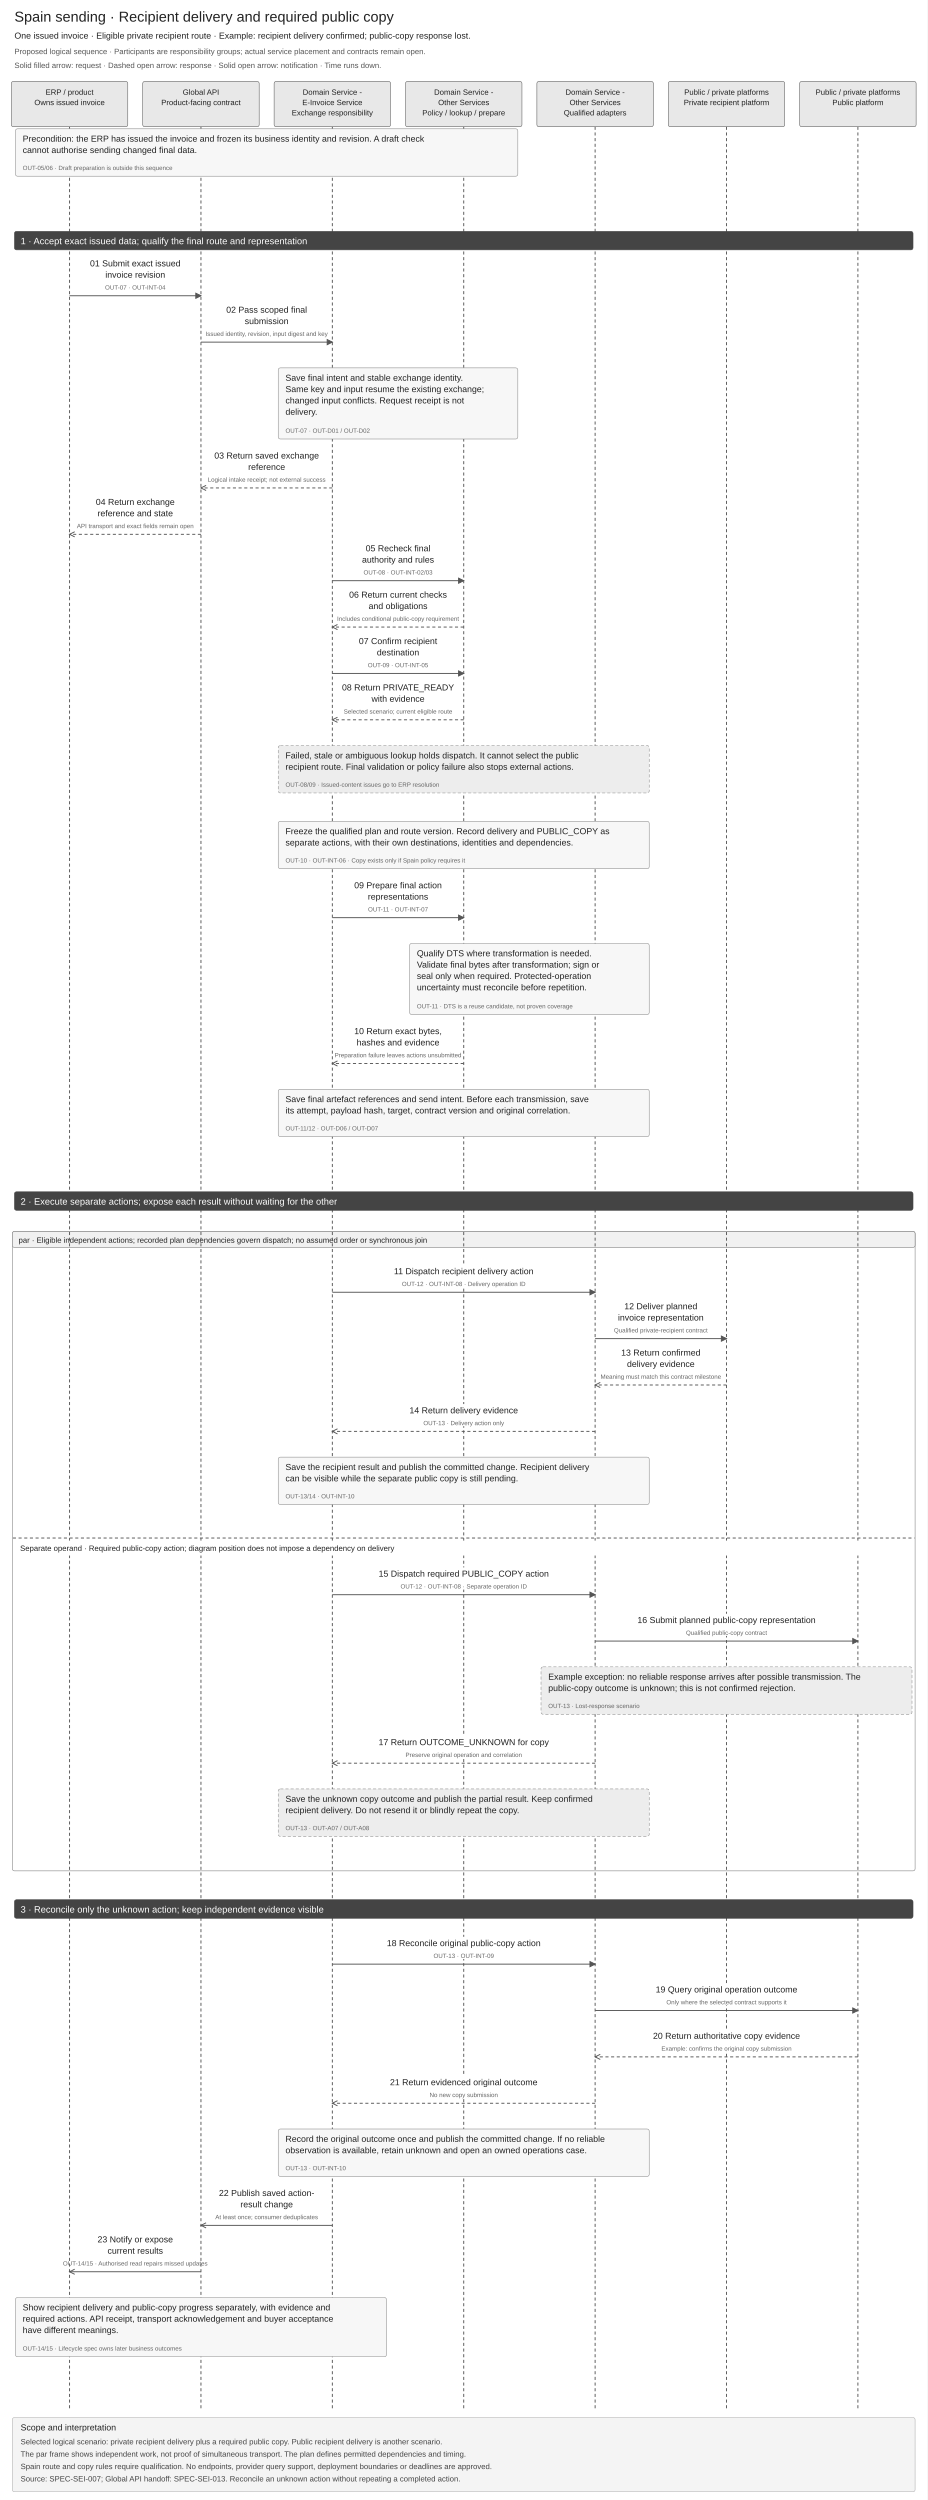
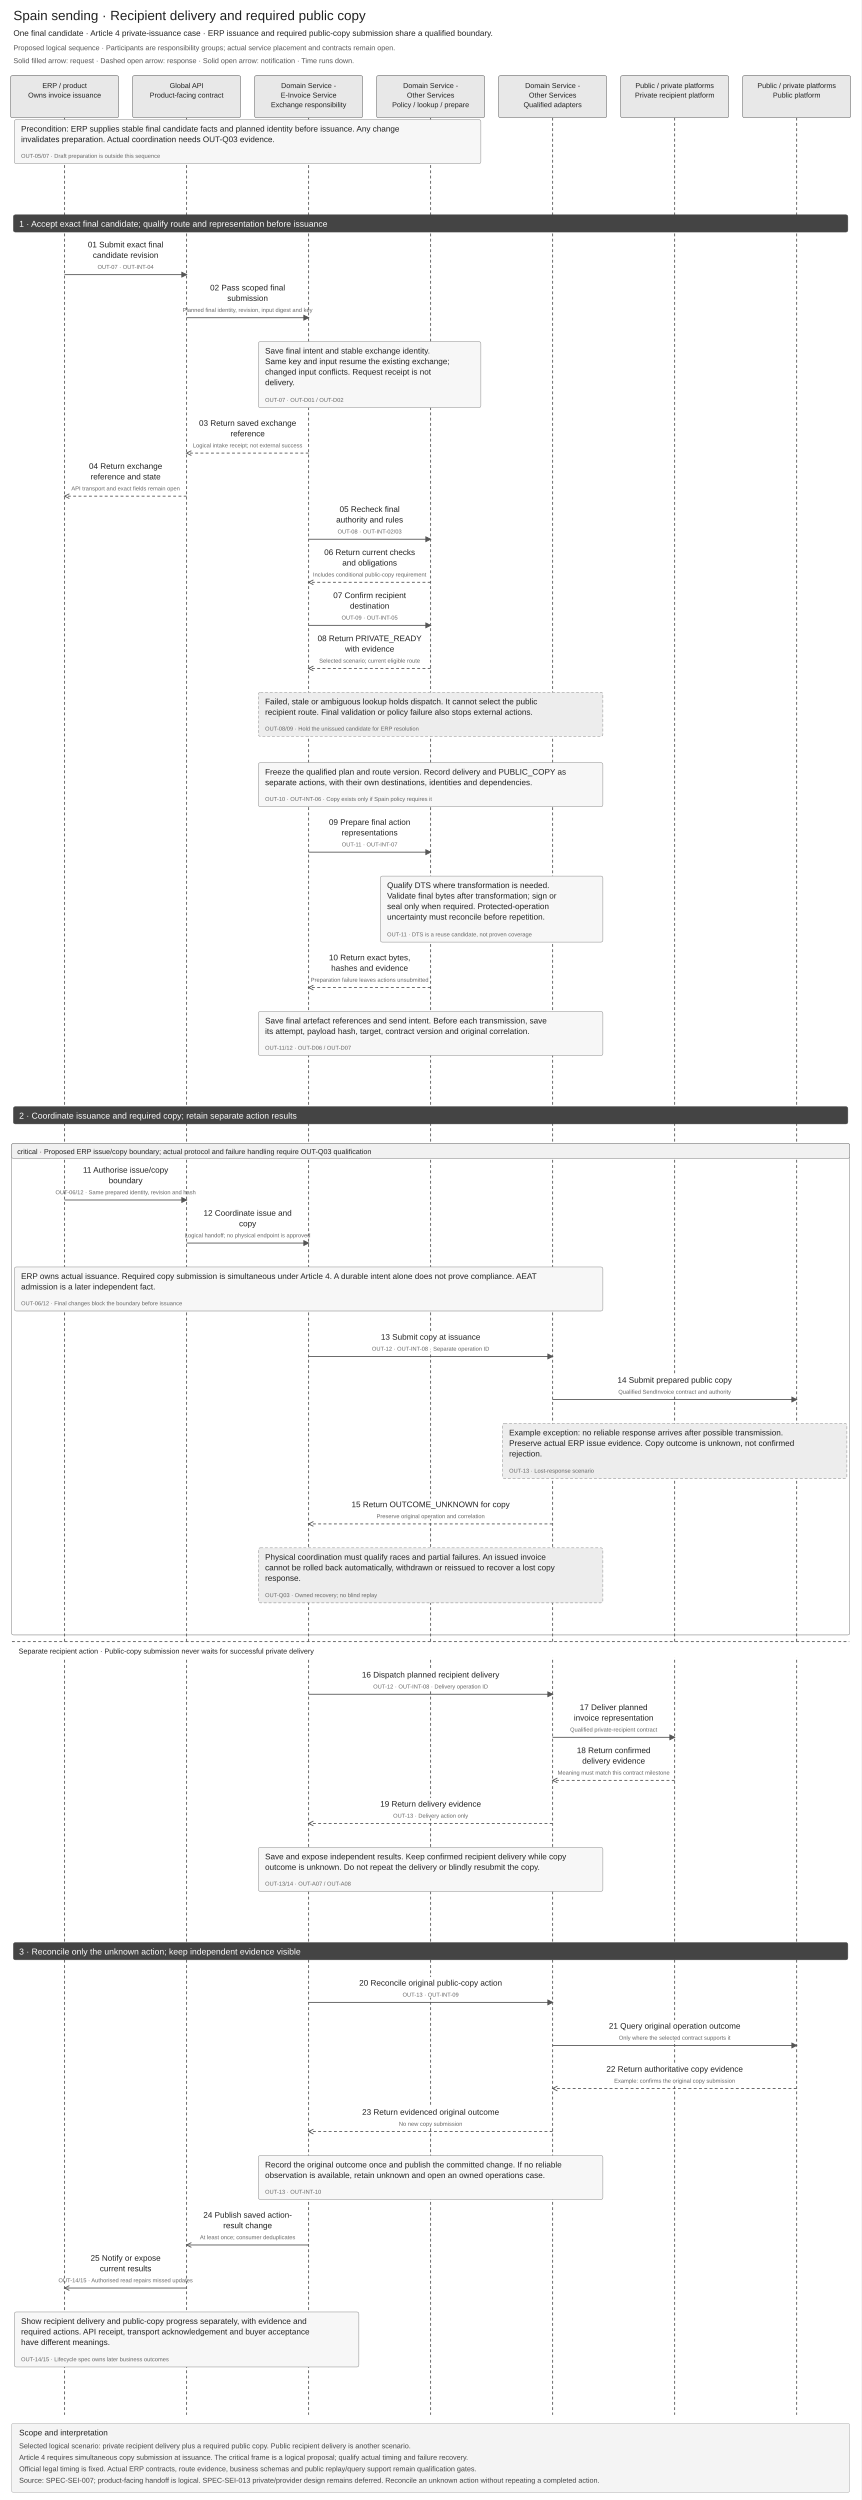
- <svg xmlns="http://www.w3.org/2000/svg" width="1800" height="4852" viewBox="0 0 1800 4852" role="img" aria-label="Spain sending · Recipient delivery and required public copy">
-   <rect width="1800" height="4852" fill="white" />
+ <svg xmlns="http://www.w3.org/2000/svg" width="1800" height="5225" viewBox="0 0 1800 5225" role="img" aria-label="Spain sending · Recipient delivery and required public copy">
+   <rect width="1800" height="5225" fill="white" />
  <text x="28" y="42" font-family="Arial, sans-serif" font-size="28" fill="#222222" text-anchor="start">Spain sending · Recipient delivery and required public copy</text>
-   <text x="28" y="75" font-family="Arial, sans-serif" font-size="17" fill="#222222" text-anchor="start">One issued invoice · Eligible private recipient route · Example: recipient delivery confirmed; public-copy response lost.</text>
+   <text x="28" y="75" font-family="Arial, sans-serif" font-size="17" fill="#222222" text-anchor="start">One final candidate · Article 4 private-issuance case · ERP issuance and required public-copy submission share a qualified boundary.</text>
  <text x="28" y="105" font-family="Arial, sans-serif" font-size="15" fill="#555555" text-anchor="start">Proposed logical sequence · Participants are responsibility groups; actual service placement and contracts remain open.</text>
  <text x="28" y="132" font-family="Arial, sans-serif" font-size="15" fill="#555555" text-anchor="start">Solid filled arrow: request · Dashed open arrow: response · Solid open arrow: notification · Time runs down.</text>
-   <rect x="24" y="2390" width="1752" height="1241" fill="none" stroke="#777777" rx="4" />
-   <rect x="24" y="2390" width="1752" height="31" fill="#f1f1f1" stroke="#777777" rx="4" />
-   <text x="36" y="2412" font-family="Arial, sans-serif" font-size="15" fill="#222222" text-anchor="start">par · Eligible independent actions; recorded plan dependencies govern dispatch; no assumed order or synchronous join</text>
-   <path d="M 135,246 L 135,4674" fill="none" stroke="#555555" stroke-width="1.8" stroke-dasharray="6 5" />
+   <rect x="24" y="2390" width="1752" height="1027" fill="none" stroke="#777777" rx="4" />
+   <path d="M 135,246 L 135,5047" fill="none" stroke="#555555" stroke-width="1.8" stroke-dasharray="6 5" />
  <rect x="22" y="158" width="226" height="88" fill="#e8e8e8" stroke="#555555" rx="4" />
  <text x="135" y="184" font-family="Arial, sans-serif" font-size="15" fill="#222222" text-anchor="middle">ERP / product</text>
-   <text x="135" y="204" font-family="Arial, sans-serif" font-size="15" fill="#222222" text-anchor="middle">Owns issued invoice</text>
-   <path d="M 390,246 L 390,4674" fill="none" stroke="#555555" stroke-width="1.8" stroke-dasharray="6 5" />
+   <text x="135" y="204" font-family="Arial, sans-serif" font-size="15" fill="#222222" text-anchor="middle">Owns invoice issuance</text>
+   <path d="M 390,246 L 390,5047" fill="none" stroke="#555555" stroke-width="1.8" stroke-dasharray="6 5" />
  <rect x="277" y="158" width="226" height="88" fill="#e8e8e8" stroke="#555555" rx="4" />
  <text x="390" y="184" font-family="Arial, sans-serif" font-size="15" fill="#222222" text-anchor="middle">Global API</text>
  <text x="390" y="204" font-family="Arial, sans-serif" font-size="15" fill="#222222" text-anchor="middle">Product-facing contract</text>
-   <path d="M 645,246 L 645,4674" fill="none" stroke="#555555" stroke-width="1.8" stroke-dasharray="6 5" />
+   <path d="M 645,246 L 645,5047" fill="none" stroke="#555555" stroke-width="1.8" stroke-dasharray="6 5" />
  <rect x="532" y="158" width="226" height="88" fill="#e8e8e8" stroke="#555555" rx="4" />
  <text x="645" y="184" font-family="Arial, sans-serif" font-size="15" fill="#222222" text-anchor="middle">Domain Service -</text>
  <text x="645" y="204" font-family="Arial, sans-serif" font-size="15" fill="#222222" text-anchor="middle">E-Invoice Service</text>
  <text x="645" y="224" font-family="Arial, sans-serif" font-size="15" fill="#222222" text-anchor="middle">Exchange responsibility</text>
-   <path d="M 900,246 L 900,4674" fill="none" stroke="#555555" stroke-width="1.8" stroke-dasharray="6 5" />
+   <path d="M 900,246 L 900,5047" fill="none" stroke="#555555" stroke-width="1.8" stroke-dasharray="6 5" />
  <rect x="787" y="158" width="226" height="88" fill="#e8e8e8" stroke="#555555" rx="4" />
  <text x="900" y="184" font-family="Arial, sans-serif" font-size="15" fill="#222222" text-anchor="middle">Domain Service -</text>
  <text x="900" y="204" font-family="Arial, sans-serif" font-size="15" fill="#222222" text-anchor="middle">Other Services</text>
  <text x="900" y="224" font-family="Arial, sans-serif" font-size="15" fill="#222222" text-anchor="middle">Policy / lookup / prepare</text>
-   <path d="M 1155,246 L 1155,4674" fill="none" stroke="#555555" stroke-width="1.8" stroke-dasharray="6 5" />
+   <path d="M 1155,246 L 1155,5047" fill="none" stroke="#555555" stroke-width="1.8" stroke-dasharray="6 5" />
  <rect x="1042" y="158" width="226" height="88" fill="#e8e8e8" stroke="#555555" rx="4" />
  <text x="1155" y="184" font-family="Arial, sans-serif" font-size="15" fill="#222222" text-anchor="middle">Domain Service -</text>
  <text x="1155" y="204" font-family="Arial, sans-serif" font-size="15" fill="#222222" text-anchor="middle">Other Services</text>
  <text x="1155" y="224" font-family="Arial, sans-serif" font-size="15" fill="#222222" text-anchor="middle">Qualified adapters</text>
-   <path d="M 1410,246 L 1410,4674" fill="none" stroke="#555555" stroke-width="1.8" stroke-dasharray="6 5" />
+   <path d="M 1410,246 L 1410,5047" fill="none" stroke="#555555" stroke-width="1.8" stroke-dasharray="6 5" />
  <rect x="1297" y="158" width="226" height="88" fill="#e8e8e8" stroke="#555555" rx="4" />
  <text x="1410" y="184" font-family="Arial, sans-serif" font-size="15" fill="#222222" text-anchor="middle">Public / private platforms</text>
  <text x="1410" y="204" font-family="Arial, sans-serif" font-size="15" fill="#222222" text-anchor="middle">Private recipient platform</text>
-   <path d="M 1665,246 L 1665,4674" fill="none" stroke="#555555" stroke-width="1.8" stroke-dasharray="6 5" />
+   <path d="M 1665,246 L 1665,5047" fill="none" stroke="#555555" stroke-width="1.8" stroke-dasharray="6 5" />
  <rect x="1552" y="158" width="226" height="88" fill="#e8e8e8" stroke="#555555" rx="4" />
  <text x="1665" y="184" font-family="Arial, sans-serif" font-size="15" fill="#222222" text-anchor="middle">Public / private platforms</text>
  <text x="1665" y="204" font-family="Arial, sans-serif" font-size="15" fill="#222222" text-anchor="middle">Public platform</text>
+   <rect x="24" y="2390" width="1752" height="31" fill="#f1f1f1" stroke="#777777" rx="4" />
+   <text x="36" y="2412" font-family="Arial, sans-serif" font-size="15" fill="#222222" text-anchor="start">critical · Proposed ERP issue/copy boundary; actual protocol and failure handling require OUT-Q03 qualification</text>
  <rect x="30" y="250" width="975" height="92" fill="#f7f7f7" stroke="#888888" rx="4" />
-   <text x="44" y="275" font-family="Arial, sans-serif" font-size="17" fill="#222222" text-anchor="start">Precondition: the ERP has issued the invoice and frozen its business identity and revision. A draft check</text>
-   <text x="44" y="297" font-family="Arial, sans-serif" font-size="17" fill="#222222" text-anchor="start">cannot authorise sending changed final data.</text>
-   <text x="44" y="330" font-family="Arial, sans-serif" font-size="12" fill="#666666" text-anchor="start">OUT-05/06 · Draft preparation is outside this sequence</text>
+   <text x="44" y="275" font-family="Arial, sans-serif" font-size="17" fill="#222222" text-anchor="start">Precondition: ERP supplies stable final candidate facts and planned identity before issuance. Any change</text>
+   <text x="44" y="297" font-family="Arial, sans-serif" font-size="17" fill="#222222" text-anchor="start">invalidates preparation. Actual coordination needs OUT-Q03 evidence.</text>
+   <text x="44" y="330" font-family="Arial, sans-serif" font-size="12" fill="#666666" text-anchor="start">OUT-05/07 · Draft preparation is outside this sequence</text>
  <rect x="28" y="449" width="1744" height="36" fill="#444444" stroke="#444444" rx="4" />
-   <text x="40" y="474" font-family="Arial, sans-serif" font-size="18" fill="#ffffff" text-anchor="start">1 · Accept exact issued data; qualify the final route and representation</text>
+   <text x="40" y="474" font-family="Arial, sans-serif" font-size="18" fill="#ffffff" text-anchor="start">1 · Accept exact final candidate; qualify route and representation before issuance</text>
  <rect x="540" y="714" width="465" height="138" fill="#f7f7f7" stroke="#888888" rx="4" />
  <text x="554" y="739" font-family="Arial, sans-serif" font-size="17" fill="#222222" text-anchor="start">Save final intent and stable exchange identity.</text>
  <text x="554" y="761" font-family="Arial, sans-serif" font-size="17" fill="#222222" text-anchor="start">Same key and input resume the existing exchange;</text>
  <text x="554" y="783" font-family="Arial, sans-serif" font-size="17" fill="#222222" text-anchor="start">changed input conflicts. Request receipt is not</text>
  <text x="554" y="805" font-family="Arial, sans-serif" font-size="17" fill="#222222" text-anchor="start">delivery.</text>
  <text x="554" y="840" font-family="Arial, sans-serif" font-size="12" fill="#666666" text-anchor="start">OUT-07 · OUT-D01 / OUT-D02</text>
  <rect x="540" y="1447" width="720" height="92" fill="#ededed" stroke="#888888" rx="4" stroke-dasharray="6 4" />
  <text x="554" y="1472" font-family="Arial, sans-serif" font-size="17" fill="#222222" text-anchor="start">Failed, stale or ambiguous lookup holds dispatch. It cannot select the public</text>
  <text x="554" y="1494" font-family="Arial, sans-serif" font-size="17" fill="#222222" text-anchor="start">recipient route. Final validation or policy failure also stops external actions.</text>
-   <text x="554" y="1527" font-family="Arial, sans-serif" font-size="12" fill="#666666" text-anchor="start">OUT-08/09 · Issued-content issues go to ERP resolution</text>
+   <text x="554" y="1527" font-family="Arial, sans-serif" font-size="12" fill="#666666" text-anchor="start">OUT-08/09 · Hold the unissued candidate for ERP resolution</text>
  <rect x="540" y="1594" width="720" height="92" fill="#f7f7f7" stroke="#888888" rx="4" />
  <text x="554" y="1619" font-family="Arial, sans-serif" font-size="17" fill="#222222" text-anchor="start">Freeze the qualified plan and route version. Record delivery and PUBLIC_COPY as</text>
  <text x="554" y="1641" font-family="Arial, sans-serif" font-size="17" fill="#222222" text-anchor="start">separate actions, with their own destinations, identities and dependencies.</text>
  <text x="554" y="1674" font-family="Arial, sans-serif" font-size="12" fill="#666666" text-anchor="start">OUT-10 · OUT-INT-06 · Copy exists only if Spain policy requires it</text>
  <rect x="795" y="1831" width="465" height="138" fill="#f7f7f7" stroke="#888888" rx="4" />
  <text x="809" y="1856" font-family="Arial, sans-serif" font-size="17" fill="#222222" text-anchor="start">Qualify DTS where transformation is needed.</text>
  <text x="809" y="1878" font-family="Arial, sans-serif" font-size="17" fill="#222222" text-anchor="start">Validate final bytes after transformation; sign or</text>
  <text x="809" y="1900" font-family="Arial, sans-serif" font-size="17" fill="#222222" text-anchor="start">seal only when required. Protected-operation</text>
  <text x="809" y="1922" font-family="Arial, sans-serif" font-size="17" fill="#222222" text-anchor="start">uncertainty must reconcile before repetition.</text>
  <text x="809" y="1957" font-family="Arial, sans-serif" font-size="12" fill="#666666" text-anchor="start">OUT-11 · DTS is a reuse candidate, not proven coverage</text>
  <rect x="540" y="2114" width="720" height="92" fill="#f7f7f7" stroke="#888888" rx="4" />
  <text x="554" y="2139" font-family="Arial, sans-serif" font-size="17" fill="#222222" text-anchor="start">Save final artefact references and send intent. Before each transmission, save</text>
  <text x="554" y="2161" font-family="Arial, sans-serif" font-size="17" fill="#222222" text-anchor="start">its attempt, payload hash, target, contract version and original correlation.</text>
  <text x="554" y="2194" font-family="Arial, sans-serif" font-size="12" fill="#666666" text-anchor="start">OUT-11/12 · OUT-D06 / OUT-D07</text>
  <rect x="28" y="2313" width="1744" height="36" fill="#444444" stroke="#444444" rx="4" />
-   <text x="40" y="2338" font-family="Arial, sans-serif" font-size="18" fill="#ffffff" text-anchor="start">2 · Execute separate actions; expose each result without waiting for the other</text>
-   <rect x="540" y="2828" width="720" height="92" fill="#f7f7f7" stroke="#888888" rx="4" />
-   <text x="554" y="2853" font-family="Arial, sans-serif" font-size="17" fill="#222222" text-anchor="start">Save the recipient result and publish the committed change. Recipient delivery</text>
-   <text x="554" y="2875" font-family="Arial, sans-serif" font-size="17" fill="#222222" text-anchor="start">can be visible while the separate public copy is still pending.</text>
-   <text x="554" y="2908" font-family="Arial, sans-serif" font-size="12" fill="#666666" text-anchor="start">OUT-13/14 · OUT-INT-10</text>
-   <path d="M 25,2985 L 1775,2985" fill="none" stroke="#555555" stroke-width="1.8" stroke-dasharray="6 5" />
-   <rect x="31" y="2990" width="1738" height="29" fill="white" stroke="none" rx="4" />
-   <text x="39" y="3010" font-family="Arial, sans-serif" font-size="15" fill="#222222" text-anchor="start">Separate operand · Required public-copy action; diagram position does not impose a dependency on delivery</text>
-   <rect x="1050" y="3235" width="720" height="92" fill="#ededed" stroke="#888888" rx="4" stroke-dasharray="6 4" />
-   <text x="1064" y="3260" font-family="Arial, sans-serif" font-size="17" fill="#222222" text-anchor="start">Example exception: no reliable response arrives after possible transmission. The</text>
-   <text x="1064" y="3282" font-family="Arial, sans-serif" font-size="17" fill="#222222" text-anchor="start">public-copy outcome is unknown; this is not confirmed rejection.</text>
-   <text x="1064" y="3315" font-family="Arial, sans-serif" font-size="12" fill="#666666" text-anchor="start">OUT-13 · Lost-response scenario</text>
-   <rect x="540" y="3472" width="720" height="92" fill="#ededed" stroke="#888888" rx="4" stroke-dasharray="6 4" />
-   <text x="554" y="3497" font-family="Arial, sans-serif" font-size="17" fill="#222222" text-anchor="start">Save the unknown copy outcome and publish the partial result. Keep confirmed</text>
-   <text x="554" y="3519" font-family="Arial, sans-serif" font-size="17" fill="#222222" text-anchor="start">recipient delivery. Do not resend it or blindly repeat the copy.</text>
-   <text x="554" y="3552" font-family="Arial, sans-serif" font-size="12" fill="#666666" text-anchor="start">OUT-13 · OUT-A07 / OUT-A08</text>
-   <rect x="28" y="3687" width="1744" height="36" fill="#444444" stroke="#444444" rx="4" />
-   <text x="40" y="3712" font-family="Arial, sans-serif" font-size="18" fill="#ffffff" text-anchor="start">3 · Reconcile only the unknown action; keep independent evidence visible</text>
-   <rect x="540" y="4132" width="720" height="92" fill="#f7f7f7" stroke="#888888" rx="4" />
-   <text x="554" y="4157" font-family="Arial, sans-serif" font-size="17" fill="#222222" text-anchor="start">Record the original outcome once and publish the committed change. If no reliable</text>
-   <text x="554" y="4179" font-family="Arial, sans-serif" font-size="17" fill="#222222" text-anchor="start">observation is available, retain unknown and open an owned operations case.</text>
-   <text x="554" y="4212" font-family="Arial, sans-serif" font-size="12" fill="#666666" text-anchor="start">OUT-13 · OUT-INT-10</text>
-   <rect x="30" y="4459" width="720" height="115" fill="#f7f7f7" stroke="#888888" rx="4" />
-   <text x="44" y="4484" font-family="Arial, sans-serif" font-size="17" fill="#222222" text-anchor="start">Show recipient delivery and public-copy progress separately, with evidence and</text>
-   <text x="44" y="4506" font-family="Arial, sans-serif" font-size="17" fill="#222222" text-anchor="start">required actions. API receipt, transport acknowledgement and buyer acceptance</text>
-   <text x="44" y="4528" font-family="Arial, sans-serif" font-size="17" fill="#222222" text-anchor="start">have different meanings.</text>
-   <text x="44" y="4562" font-family="Arial, sans-serif" font-size="12" fill="#666666" text-anchor="start">OUT-14/15 · Lifecycle spec owns later business outcomes</text>
+   <text x="40" y="2338" font-family="Arial, sans-serif" font-size="18" fill="#ffffff" text-anchor="start">2 · Coordinate issuance and required copy; retain separate action results</text>
+   <rect x="30" y="2648" width="1230" height="92" fill="#f7f7f7" stroke="#888888" rx="4" />
+   <text x="44" y="2673" font-family="Arial, sans-serif" font-size="17" fill="#222222" text-anchor="start">ERP owns actual issuance. Required copy submission is simultaneous under Article 4. A durable intent alone does not prove compliance. AEAT</text>
+   <text x="44" y="2695" font-family="Arial, sans-serif" font-size="17" fill="#222222" text-anchor="start">admission is a later independent fact.</text>
+   <text x="44" y="2728" font-family="Arial, sans-serif" font-size="12" fill="#666666" text-anchor="start">OUT-06/12 · Final changes block the boundary before issuance</text>
+   <rect x="1050" y="2975" width="720" height="115" fill="#ededed" stroke="#888888" rx="4" stroke-dasharray="6 4" />
+   <text x="1064" y="3000" font-family="Arial, sans-serif" font-size="17" fill="#222222" text-anchor="start">Example exception: no reliable response arrives after possible transmission.</text>
+   <text x="1064" y="3022" font-family="Arial, sans-serif" font-size="17" fill="#222222" text-anchor="start">Preserve actual ERP issue evidence. Copy outcome is unknown, not confirmed</text>
+   <text x="1064" y="3044" font-family="Arial, sans-serif" font-size="17" fill="#222222" text-anchor="start">rejection.</text>
+   <text x="1064" y="3078" font-family="Arial, sans-serif" font-size="12" fill="#666666" text-anchor="start">OUT-13 · Lost-response scenario</text>
+   <rect x="540" y="3235" width="720" height="115" fill="#ededed" stroke="#888888" rx="4" stroke-dasharray="6 4" />
+   <text x="554" y="3260" font-family="Arial, sans-serif" font-size="17" fill="#222222" text-anchor="start">Physical coordination must qualify races and partial failures. An issued invoice</text>
+   <text x="554" y="3282" font-family="Arial, sans-serif" font-size="17" fill="#222222" text-anchor="start">cannot be rolled back automatically, withdrawn or reissued to recover a lost copy</text>
+   <text x="554" y="3304" font-family="Arial, sans-serif" font-size="17" fill="#222222" text-anchor="start">response.</text>
+   <text x="554" y="3338" font-family="Arial, sans-serif" font-size="12" fill="#666666" text-anchor="start">OUT-Q03 · Owned recovery; no blind replay</text>
+   <path d="M 25,3431 L 1775,3431" fill="none" stroke="#555555" stroke-width="1.8" stroke-dasharray="6 5" />
+   <rect x="31" y="3436" width="1738" height="29" fill="white" stroke="none" rx="4" />
+   <text x="39" y="3456" font-family="Arial, sans-serif" font-size="15" fill="#222222" text-anchor="start">Separate recipient action · Public-copy submission never waits for successful private delivery</text>
+   <rect x="540" y="3861" width="720" height="92" fill="#f7f7f7" stroke="#888888" rx="4" />
+   <text x="554" y="3886" font-family="Arial, sans-serif" font-size="17" fill="#222222" text-anchor="start">Save and expose independent results. Keep confirmed recipient delivery while copy</text>
+   <text x="554" y="3908" font-family="Arial, sans-serif" font-size="17" fill="#222222" text-anchor="start">outcome is unknown. Do not repeat the delivery or blindly resubmit the copy.</text>
+   <text x="554" y="3941" font-family="Arial, sans-serif" font-size="12" fill="#666666" text-anchor="start">OUT-13/14 · OUT-A07 / OUT-A08</text>
+   <rect x="28" y="4060" width="1744" height="36" fill="#444444" stroke="#444444" rx="4" />
+   <text x="40" y="4085" font-family="Arial, sans-serif" font-size="18" fill="#ffffff" text-anchor="start">3 · Reconcile only the unknown action; keep independent evidence visible</text>
+   <rect x="540" y="4505" width="720" height="92" fill="#f7f7f7" stroke="#888888" rx="4" />
+   <text x="554" y="4530" font-family="Arial, sans-serif" font-size="17" fill="#222222" text-anchor="start">Record the original outcome once and publish the committed change. If no reliable</text>
+   <text x="554" y="4552" font-family="Arial, sans-serif" font-size="17" fill="#222222" text-anchor="start">observation is available, retain unknown and open an owned operations case.</text>
+   <text x="554" y="4585" font-family="Arial, sans-serif" font-size="12" fill="#666666" text-anchor="start">OUT-13 · OUT-INT-10</text>
+   <rect x="30" y="4832" width="720" height="115" fill="#f7f7f7" stroke="#888888" rx="4" />
+   <text x="44" y="4857" font-family="Arial, sans-serif" font-size="17" fill="#222222" text-anchor="start">Show recipient delivery and public-copy progress separately, with evidence and</text>
+   <text x="44" y="4879" font-family="Arial, sans-serif" font-size="17" fill="#222222" text-anchor="start">required actions. API receipt, transport acknowledgement and buyer acceptance</text>
+   <text x="44" y="4901" font-family="Arial, sans-serif" font-size="17" fill="#222222" text-anchor="start">have different meanings.</text>
+   <text x="44" y="4935" font-family="Arial, sans-serif" font-size="12" fill="#666666" text-anchor="start">OUT-14/15 · Lifecycle spec owns later business outcomes</text>
  <rect x="143" y="499" width="239" height="65" fill="white" stroke="none" rx="4" />
-   <text x="262.5" y="517" font-family="Arial, sans-serif" font-size="17" fill="#222222" text-anchor="middle">01  Submit exact issued</text>
-   <text x="262.5" y="539" font-family="Arial, sans-serif" font-size="17" fill="#222222" text-anchor="middle">invoice revision</text>
+   <text x="262.5" y="517" font-family="Arial, sans-serif" font-size="17" fill="#222222" text-anchor="middle">01  Submit exact final</text>
+   <text x="262.5" y="539" font-family="Arial, sans-serif" font-size="17" fill="#222222" text-anchor="middle">candidate revision</text>
  <text x="262.5" y="562" font-family="Arial, sans-serif" font-size="12" fill="#666666" text-anchor="middle">OUT-07 · OUT-INT-04</text>
  <path d="M 135,574 L 390,574" fill="none" stroke="#555555" stroke-width="1.8" />
  <path d="M 380.0,569.0 L 390,574 L 380.0,579.0 Z" fill="#555555" stroke="#555555" stroke-width="1.8" />
  <rect x="398" y="589" width="239" height="65" fill="white" stroke="none" rx="4" />
  <text x="517.5" y="607" font-family="Arial, sans-serif" font-size="17" fill="#222222" text-anchor="middle">02  Pass scoped final</text>
  <text x="517.5" y="629" font-family="Arial, sans-serif" font-size="17" fill="#222222" text-anchor="middle">submission</text>
-   <text x="517.5" y="652" font-family="Arial, sans-serif" font-size="12" fill="#666666" text-anchor="middle">Issued identity, revision, input digest and key</text>
+   <text x="517.5" y="652" font-family="Arial, sans-serif" font-size="12" fill="#666666" text-anchor="middle">Planned final identity, revision, input digest and key</text>
  <path d="M 390,664 L 645,664" fill="none" stroke="#555555" stroke-width="1.8" />
  <path d="M 635.0,659.0 L 645,664 L 635.0,669.0 Z" fill="#555555" stroke="#555555" stroke-width="1.8" />
  <rect x="398" y="872" width="239" height="65" fill="white" stroke="none" rx="4" />
  <text x="517.5" y="890" font-family="Arial, sans-serif" font-size="17" fill="#222222" text-anchor="middle">03  Return saved exchange</text>
  <text x="517.5" y="912" font-family="Arial, sans-serif" font-size="17" fill="#222222" text-anchor="middle">reference</text>
  <text x="517.5" y="935" font-family="Arial, sans-serif" font-size="12" fill="#666666" text-anchor="middle">Logical intake receipt; not external success</text>
  <path d="M 645,947 L 390,947" fill="none" stroke="#555555" stroke-width="1.8" stroke-dasharray="6 5" />
  <path d="M 400.0,952.0 L 390,947 L 400.0,942.0" fill="none" stroke="#555555" stroke-width="1.8" />
  <rect x="143" y="962" width="239" height="65" fill="white" stroke="none" rx="4" />
  <text x="262.5" y="980" font-family="Arial, sans-serif" font-size="17" fill="#222222" text-anchor="middle">04  Return exchange</text>
  <text x="262.5" y="1002" font-family="Arial, sans-serif" font-size="17" fill="#222222" text-anchor="middle">reference and state</text>
  <text x="262.5" y="1025" font-family="Arial, sans-serif" font-size="12" fill="#666666" text-anchor="middle">API transport and exact fields remain open</text>
  <path d="M 390,1037 L 135,1037" fill="none" stroke="#555555" stroke-width="1.8" stroke-dasharray="6 5" />
  <path d="M 145.0,1042.0 L 135,1037 L 145.0,1032.0" fill="none" stroke="#555555" stroke-width="1.8" />
  <rect x="653" y="1052" width="239" height="65" fill="white" stroke="none" rx="4" />
  <text x="772.5" y="1070" font-family="Arial, sans-serif" font-size="17" fill="#222222" text-anchor="middle">05  Recheck final</text>
  <text x="772.5" y="1092" font-family="Arial, sans-serif" font-size="17" fill="#222222" text-anchor="middle">authority and rules</text>
  <text x="772.5" y="1115" font-family="Arial, sans-serif" font-size="12" fill="#666666" text-anchor="middle">OUT-08 · OUT-INT-02/03</text>
  <path d="M 645,1127 L 900,1127" fill="none" stroke="#555555" stroke-width="1.8" />
  <path d="M 890.0,1122.0 L 900,1127 L 890.0,1132.0 Z" fill="#555555" stroke="#555555" stroke-width="1.8" />
  <rect x="653" y="1142" width="239" height="65" fill="white" stroke="none" rx="4" />
  <text x="772.5" y="1160" font-family="Arial, sans-serif" font-size="17" fill="#222222" text-anchor="middle">06  Return current checks</text>
  <text x="772.5" y="1182" font-family="Arial, sans-serif" font-size="17" fill="#222222" text-anchor="middle">and obligations</text>
  <text x="772.5" y="1205" font-family="Arial, sans-serif" font-size="12" fill="#666666" text-anchor="middle">Includes conditional public-copy requirement</text>
  <path d="M 900,1217 L 645,1217" fill="none" stroke="#555555" stroke-width="1.8" stroke-dasharray="6 5" />
  <path d="M 655.0,1222.0 L 645,1217 L 655.0,1212.0" fill="none" stroke="#555555" stroke-width="1.8" />
  <rect x="653" y="1232" width="239" height="65" fill="white" stroke="none" rx="4" />
  <text x="772.5" y="1250" font-family="Arial, sans-serif" font-size="17" fill="#222222" text-anchor="middle">07  Confirm recipient</text>
  <text x="772.5" y="1272" font-family="Arial, sans-serif" font-size="17" fill="#222222" text-anchor="middle">destination</text>
  <text x="772.5" y="1295" font-family="Arial, sans-serif" font-size="12" fill="#666666" text-anchor="middle">OUT-09 · OUT-INT-05</text>
  <path d="M 645,1307 L 900,1307" fill="none" stroke="#555555" stroke-width="1.8" />
  <path d="M 890.0,1302.0 L 900,1307 L 890.0,1312.0 Z" fill="#555555" stroke="#555555" stroke-width="1.8" />
  <rect x="653" y="1322" width="239" height="65" fill="white" stroke="none" rx="4" />
  <text x="772.5" y="1340" font-family="Arial, sans-serif" font-size="17" fill="#222222" text-anchor="middle">08  Return PRIVATE_READY</text>
  <text x="772.5" y="1362" font-family="Arial, sans-serif" font-size="17" fill="#222222" text-anchor="middle">with evidence</text>
  <text x="772.5" y="1385" font-family="Arial, sans-serif" font-size="12" fill="#666666" text-anchor="middle">Selected scenario; current eligible route</text>
  <path d="M 900,1397 L 645,1397" fill="none" stroke="#555555" stroke-width="1.8" stroke-dasharray="6 5" />
  <path d="M 655.0,1402.0 L 645,1397 L 655.0,1392.0" fill="none" stroke="#555555" stroke-width="1.8" />
  <rect x="653" y="1706" width="239" height="65" fill="white" stroke="none" rx="4" />
  <text x="772.5" y="1724" font-family="Arial, sans-serif" font-size="17" fill="#222222" text-anchor="middle">09  Prepare final action</text>
  <text x="772.5" y="1746" font-family="Arial, sans-serif" font-size="17" fill="#222222" text-anchor="middle">representations</text>
  <text x="772.5" y="1769" font-family="Arial, sans-serif" font-size="12" fill="#666666" text-anchor="middle">OUT-11 · OUT-INT-07</text>
  <path d="M 645,1781 L 900,1781" fill="none" stroke="#555555" stroke-width="1.8" />
  <path d="M 890.0,1776.0 L 900,1781 L 890.0,1786.0 Z" fill="#555555" stroke="#555555" stroke-width="1.8" />
  <rect x="653" y="1989" width="239" height="65" fill="white" stroke="none" rx="4" />
  <text x="772.5" y="2007" font-family="Arial, sans-serif" font-size="17" fill="#222222" text-anchor="middle">10  Return exact bytes,</text>
  <text x="772.5" y="2029" font-family="Arial, sans-serif" font-size="17" fill="#222222" text-anchor="middle">hashes and evidence</text>
  <text x="772.5" y="2052" font-family="Arial, sans-serif" font-size="12" fill="#666666" text-anchor="middle">Preparation failure leaves actions unsubmitted</text>
  <path d="M 900,2064 L 645,2064" fill="none" stroke="#555555" stroke-width="1.8" stroke-dasharray="6 5" />
  <path d="M 655.0,2069.0 L 645,2064 L 655.0,2059.0" fill="none" stroke="#555555" stroke-width="1.8" />
-   <rect x="653" y="2455" width="494" height="43" fill="white" stroke="none" rx="4" />
-   <text x="900.0" y="2473" font-family="Arial, sans-serif" font-size="17" fill="#222222" text-anchor="middle">11  Dispatch recipient delivery action</text>
-   <text x="900.0" y="2496" font-family="Arial, sans-serif" font-size="12" fill="#666666" text-anchor="middle">OUT-12 · OUT-INT-08 · Delivery operation ID</text>
-   <path d="M 645,2508 L 1155,2508" fill="none" stroke="#555555" stroke-width="1.8" />
-   <path d="M 1145.0,2503.0 L 1155,2508 L 1145.0,2513.0 Z" fill="#555555" stroke="#555555" stroke-width="1.8" />
-   <rect x="1163" y="2523" width="239" height="65" fill="white" stroke="none" rx="4" />
-   <text x="1282.5" y="2541" font-family="Arial, sans-serif" font-size="17" fill="#222222" text-anchor="middle">12  Deliver planned</text>
-   <text x="1282.5" y="2563" font-family="Arial, sans-serif" font-size="17" fill="#222222" text-anchor="middle">invoice representation</text>
-   <text x="1282.5" y="2586" font-family="Arial, sans-serif" font-size="12" fill="#666666" text-anchor="middle">Qualified private-recipient contract</text>
-   <path d="M 1155,2598 L 1410,2598" fill="none" stroke="#555555" stroke-width="1.8" />
-   <path d="M 1400.0,2593.0 L 1410,2598 L 1400.0,2603.0 Z" fill="#555555" stroke="#555555" stroke-width="1.8" />
-   <rect x="1163" y="2613" width="239" height="65" fill="white" stroke="none" rx="4" />
-   <text x="1282.5" y="2631" font-family="Arial, sans-serif" font-size="17" fill="#222222" text-anchor="middle">13  Return confirmed</text>
-   <text x="1282.5" y="2653" font-family="Arial, sans-serif" font-size="17" fill="#222222" text-anchor="middle">delivery evidence</text>
-   <text x="1282.5" y="2676" font-family="Arial, sans-serif" font-size="12" fill="#666666" text-anchor="middle">Meaning must match this contract milestone</text>
-   <path d="M 1410,2688 L 1155,2688" fill="none" stroke="#555555" stroke-width="1.8" stroke-dasharray="6 5" />
-   <path d="M 1165.0,2693.0 L 1155,2688 L 1165.0,2683.0" fill="none" stroke="#555555" stroke-width="1.8" />
-   <rect x="653" y="2725" width="494" height="43" fill="white" stroke="none" rx="4" />
-   <text x="900.0" y="2743" font-family="Arial, sans-serif" font-size="17" fill="#222222" text-anchor="middle">14  Return delivery evidence</text>
-   <text x="900.0" y="2766" font-family="Arial, sans-serif" font-size="12" fill="#666666" text-anchor="middle">OUT-13 · Delivery action only</text>
-   <path d="M 1155,2778 L 645,2778" fill="none" stroke="#555555" stroke-width="1.8" stroke-dasharray="6 5" />
-   <path d="M 655.0,2783.0 L 645,2778 L 655.0,2773.0" fill="none" stroke="#555555" stroke-width="1.8" />
-   <rect x="653" y="3042" width="494" height="43" fill="white" stroke="none" rx="4" />
-   <text x="900.0" y="3060" font-family="Arial, sans-serif" font-size="17" fill="#222222" text-anchor="middle">15  Dispatch required PUBLIC_COPY action</text>
-   <text x="900.0" y="3083" font-family="Arial, sans-serif" font-size="12" fill="#666666" text-anchor="middle">OUT-12 · OUT-INT-08 · Separate operation ID</text>
-   <path d="M 645,3095 L 1155,3095" fill="none" stroke="#555555" stroke-width="1.8" />
-   <path d="M 1145.0,3090.0 L 1155,3095 L 1145.0,3100.0 Z" fill="#555555" stroke="#555555" stroke-width="1.8" />
-   <rect x="1163" y="3132" width="494" height="43" fill="white" stroke="none" rx="4" />
-   <text x="1410.0" y="3150" font-family="Arial, sans-serif" font-size="17" fill="#222222" text-anchor="middle">16  Submit planned public-copy representation</text>
-   <text x="1410.0" y="3173" font-family="Arial, sans-serif" font-size="12" fill="#666666" text-anchor="middle">Qualified public-copy contract</text>
-   <path d="M 1155,3185 L 1665,3185" fill="none" stroke="#555555" stroke-width="1.8" />
-   <path d="M 1655.0,3180.0 L 1665,3185 L 1655.0,3190.0 Z" fill="#555555" stroke="#555555" stroke-width="1.8" />
-   <rect x="653" y="3369" width="494" height="43" fill="white" stroke="none" rx="4" />
-   <text x="900.0" y="3387" font-family="Arial, sans-serif" font-size="17" fill="#222222" text-anchor="middle">17  Return OUTCOME_UNKNOWN for copy</text>
-   <text x="900.0" y="3410" font-family="Arial, sans-serif" font-size="12" fill="#666666" text-anchor="middle">Preserve original operation and correlation</text>
-   <path d="M 1155,3422 L 645,3422" fill="none" stroke="#555555" stroke-width="1.8" stroke-dasharray="6 5" />
-   <path d="M 655.0,3427.0 L 645,3422 L 655.0,3417.0" fill="none" stroke="#555555" stroke-width="1.8" />
-   <rect x="653" y="3759" width="494" height="43" fill="white" stroke="none" rx="4" />
-   <text x="900.0" y="3777" font-family="Arial, sans-serif" font-size="17" fill="#222222" text-anchor="middle">18  Reconcile original public-copy action</text>
-   <text x="900.0" y="3800" font-family="Arial, sans-serif" font-size="12" fill="#666666" text-anchor="middle">OUT-13 · OUT-INT-09</text>
-   <path d="M 645,3812 L 1155,3812" fill="none" stroke="#555555" stroke-width="1.8" />
-   <path d="M 1145.0,3807.0 L 1155,3812 L 1145.0,3817.0 Z" fill="#555555" stroke="#555555" stroke-width="1.8" />
-   <rect x="1163" y="3849" width="494" height="43" fill="white" stroke="none" rx="4" />
-   <text x="1410.0" y="3867" font-family="Arial, sans-serif" font-size="17" fill="#222222" text-anchor="middle">19  Query original operation outcome</text>
-   <text x="1410.0" y="3890" font-family="Arial, sans-serif" font-size="12" fill="#666666" text-anchor="middle">Only where the selected contract supports it</text>
-   <path d="M 1155,3902 L 1665,3902" fill="none" stroke="#555555" stroke-width="1.8" />
-   <path d="M 1655.0,3897.0 L 1665,3902 L 1655.0,3907.0 Z" fill="#555555" stroke="#555555" stroke-width="1.8" />
-   <rect x="1163" y="3939" width="494" height="43" fill="white" stroke="none" rx="4" />
-   <text x="1410.0" y="3957" font-family="Arial, sans-serif" font-size="17" fill="#222222" text-anchor="middle">20  Return authoritative copy evidence</text>
-   <text x="1410.0" y="3980" font-family="Arial, sans-serif" font-size="12" fill="#666666" text-anchor="middle">Example: confirms the original copy submission</text>
-   <path d="M 1665,3992 L 1155,3992" fill="none" stroke="#555555" stroke-width="1.8" stroke-dasharray="6 5" />
-   <path d="M 1165.0,3997.0 L 1155,3992 L 1165.0,3987.0" fill="none" stroke="#555555" stroke-width="1.8" />
-   <rect x="653" y="4029" width="494" height="43" fill="white" stroke="none" rx="4" />
-   <text x="900.0" y="4047" font-family="Arial, sans-serif" font-size="17" fill="#222222" text-anchor="middle">21  Return evidenced original outcome</text>
-   <text x="900.0" y="4070" font-family="Arial, sans-serif" font-size="12" fill="#666666" text-anchor="middle">No new copy submission</text>
-   <path d="M 1155,4082 L 645,4082" fill="none" stroke="#555555" stroke-width="1.8" stroke-dasharray="6 5" />
-   <path d="M 655.0,4087.0 L 645,4082 L 655.0,4077.0" fill="none" stroke="#555555" stroke-width="1.8" />
-   <rect x="398" y="4244" width="239" height="65" fill="white" stroke="none" rx="4" />
-   <text x="517.5" y="4262" font-family="Arial, sans-serif" font-size="17" fill="#222222" text-anchor="middle">22  Publish saved action-</text>
-   <text x="517.5" y="4284" font-family="Arial, sans-serif" font-size="17" fill="#222222" text-anchor="middle">result change</text>
-   <text x="517.5" y="4307" font-family="Arial, sans-serif" font-size="12" fill="#666666" text-anchor="middle">At least once; consumer deduplicates</text>
-   <path d="M 645,4319 L 390,4319" fill="none" stroke="#555555" stroke-width="1.8" />
-   <path d="M 400.0,4324.0 L 390,4319 L 400.0,4314.0" fill="none" stroke="#555555" stroke-width="1.8" />
-   <rect x="143" y="4334" width="239" height="65" fill="white" stroke="none" rx="4" />
-   <text x="262.5" y="4352" font-family="Arial, sans-serif" font-size="17" fill="#222222" text-anchor="middle">23  Notify or expose</text>
-   <text x="262.5" y="4374" font-family="Arial, sans-serif" font-size="17" fill="#222222" text-anchor="middle">current results</text>
-   <text x="262.5" y="4397" font-family="Arial, sans-serif" font-size="12" fill="#666666" text-anchor="middle">OUT-14/15 · Authorised read repairs missed updates</text>
-   <path d="M 390,4409 L 135,4409" fill="none" stroke="#555555" stroke-width="1.8" />
-   <path d="M 145.0,4414.0 L 135,4409 L 145.0,4404.0" fill="none" stroke="#555555" stroke-width="1.8" />
-   <rect x="24" y="4692" width="1752" height="144" fill="#f4f4f4" stroke="#aaaaaa" rx="4" />
-   <text x="40" y="4717" font-family="Arial, sans-serif" font-size="17" fill="#222222" text-anchor="start">Scope and interpretation</text>
-   <text x="40" y="4744" font-family="Arial, sans-serif" font-size="15" fill="#444444" text-anchor="start">Selected logical scenario: private recipient delivery plus a required public copy. Public recipient delivery is another scenario.</text>
-   <text x="40" y="4768" font-family="Arial, sans-serif" font-size="15" fill="#444444" text-anchor="start">The par frame shows independent work, not proof of simultaneous transport. The plan defines permitted dependencies and timing.</text>
-   <text x="40" y="4792" font-family="Arial, sans-serif" font-size="15" fill="#444444" text-anchor="start">Spain route and copy rules require qualification. No endpoints, provider query support, deployment boundaries or deadlines are approved.</text>
-   <text x="40" y="4816" font-family="Arial, sans-serif" font-size="15" fill="#444444" text-anchor="start">Source: SPEC-SEI-007; Global API handoff: SPEC-SEI-013. Reconcile an unknown action without repeating a completed action.</text>
+   <rect x="143" y="2433" width="239" height="65" fill="white" stroke="none" rx="4" />
+   <text x="262.5" y="2451" font-family="Arial, sans-serif" font-size="17" fill="#222222" text-anchor="middle">11  Authorise issue/copy</text>
+   <text x="262.5" y="2473" font-family="Arial, sans-serif" font-size="17" fill="#222222" text-anchor="middle">boundary</text>
+   <text x="262.5" y="2496" font-family="Arial, sans-serif" font-size="12" fill="#666666" text-anchor="middle">OUT-06/12 · Same prepared identity, revision and hash</text>
+   <path d="M 135,2508 L 390,2508" fill="none" stroke="#555555" stroke-width="1.8" />
+   <path d="M 380.0,2503.0 L 390,2508 L 380.0,2513.0 Z" fill="#555555" stroke="#555555" stroke-width="1.8" />
+   <rect x="398" y="2523" width="239" height="65" fill="white" stroke="none" rx="4" />
+   <text x="517.5" y="2541" font-family="Arial, sans-serif" font-size="17" fill="#222222" text-anchor="middle">12  Coordinate issue and</text>
+   <text x="517.5" y="2563" font-family="Arial, sans-serif" font-size="17" fill="#222222" text-anchor="middle">copy</text>
+   <text x="517.5" y="2586" font-family="Arial, sans-serif" font-size="12" fill="#666666" text-anchor="middle">Logical handoff; no physical endpoint is approved</text>
+   <path d="M 390,2598 L 645,2598" fill="none" stroke="#555555" stroke-width="1.8" />
+   <path d="M 635.0,2593.0 L 645,2598 L 635.0,2603.0 Z" fill="#555555" stroke="#555555" stroke-width="1.8" />
+   <rect x="653" y="2782" width="494" height="43" fill="white" stroke="none" rx="4" />
+   <text x="900.0" y="2800" font-family="Arial, sans-serif" font-size="17" fill="#222222" text-anchor="middle">13  Submit copy at issuance</text>
+   <text x="900.0" y="2823" font-family="Arial, sans-serif" font-size="12" fill="#666666" text-anchor="middle">OUT-12 · OUT-INT-08 · Separate operation ID</text>
+   <path d="M 645,2835 L 1155,2835" fill="none" stroke="#555555" stroke-width="1.8" />
+   <path d="M 1145.0,2830.0 L 1155,2835 L 1145.0,2840.0 Z" fill="#555555" stroke="#555555" stroke-width="1.8" />
+   <rect x="1163" y="2872" width="494" height="43" fill="white" stroke="none" rx="4" />
+   <text x="1410.0" y="2890" font-family="Arial, sans-serif" font-size="17" fill="#222222" text-anchor="middle">14  Submit prepared public copy</text>
+   <text x="1410.0" y="2913" font-family="Arial, sans-serif" font-size="12" fill="#666666" text-anchor="middle">Qualified SendInvoice contract and authority</text>
+   <path d="M 1155,2925 L 1665,2925" fill="none" stroke="#555555" stroke-width="1.8" />
+   <path d="M 1655.0,2920.0 L 1665,2925 L 1655.0,2930.0 Z" fill="#555555" stroke="#555555" stroke-width="1.8" />
+   <rect x="653" y="3132" width="494" height="43" fill="white" stroke="none" rx="4" />
+   <text x="900.0" y="3150" font-family="Arial, sans-serif" font-size="17" fill="#222222" text-anchor="middle">15  Return OUTCOME_UNKNOWN for copy</text>
+   <text x="900.0" y="3173" font-family="Arial, sans-serif" font-size="12" fill="#666666" text-anchor="middle">Preserve original operation and correlation</text>
+   <path d="M 1155,3185 L 645,3185" fill="none" stroke="#555555" stroke-width="1.8" stroke-dasharray="6 5" />
+   <path d="M 655.0,3190.0 L 645,3185 L 655.0,3180.0" fill="none" stroke="#555555" stroke-width="1.8" />
+   <rect x="653" y="3488" width="494" height="43" fill="white" stroke="none" rx="4" />
+   <text x="900.0" y="3506" font-family="Arial, sans-serif" font-size="17" fill="#222222" text-anchor="middle">16  Dispatch planned recipient delivery</text>
+   <text x="900.0" y="3529" font-family="Arial, sans-serif" font-size="12" fill="#666666" text-anchor="middle">OUT-12 · OUT-INT-08 · Delivery operation ID</text>
+   <path d="M 645,3541 L 1155,3541" fill="none" stroke="#555555" stroke-width="1.8" />
+   <path d="M 1145.0,3536.0 L 1155,3541 L 1145.0,3546.0 Z" fill="#555555" stroke="#555555" stroke-width="1.8" />
+   <rect x="1163" y="3556" width="239" height="65" fill="white" stroke="none" rx="4" />
+   <text x="1282.5" y="3574" font-family="Arial, sans-serif" font-size="17" fill="#222222" text-anchor="middle">17  Deliver planned</text>
+   <text x="1282.5" y="3596" font-family="Arial, sans-serif" font-size="17" fill="#222222" text-anchor="middle">invoice representation</text>
+   <text x="1282.5" y="3619" font-family="Arial, sans-serif" font-size="12" fill="#666666" text-anchor="middle">Qualified private-recipient contract</text>
+   <path d="M 1155,3631 L 1410,3631" fill="none" stroke="#555555" stroke-width="1.8" />
+   <path d="M 1400.0,3626.0 L 1410,3631 L 1400.0,3636.0 Z" fill="#555555" stroke="#555555" stroke-width="1.8" />
+   <rect x="1163" y="3646" width="239" height="65" fill="white" stroke="none" rx="4" />
+   <text x="1282.5" y="3664" font-family="Arial, sans-serif" font-size="17" fill="#222222" text-anchor="middle">18  Return confirmed</text>
+   <text x="1282.5" y="3686" font-family="Arial, sans-serif" font-size="17" fill="#222222" text-anchor="middle">delivery evidence</text>
+   <text x="1282.5" y="3709" font-family="Arial, sans-serif" font-size="12" fill="#666666" text-anchor="middle">Meaning must match this contract milestone</text>
+   <path d="M 1410,3721 L 1155,3721" fill="none" stroke="#555555" stroke-width="1.8" stroke-dasharray="6 5" />
+   <path d="M 1165.0,3726.0 L 1155,3721 L 1165.0,3716.0" fill="none" stroke="#555555" stroke-width="1.8" />
+   <rect x="653" y="3758" width="494" height="43" fill="white" stroke="none" rx="4" />
+   <text x="900.0" y="3776" font-family="Arial, sans-serif" font-size="17" fill="#222222" text-anchor="middle">19  Return delivery evidence</text>
+   <text x="900.0" y="3799" font-family="Arial, sans-serif" font-size="12" fill="#666666" text-anchor="middle">OUT-13 · Delivery action only</text>
+   <path d="M 1155,3811 L 645,3811" fill="none" stroke="#555555" stroke-width="1.8" stroke-dasharray="6 5" />
+   <path d="M 655.0,3816.0 L 645,3811 L 655.0,3806.0" fill="none" stroke="#555555" stroke-width="1.8" />
+   <rect x="653" y="4132" width="494" height="43" fill="white" stroke="none" rx="4" />
+   <text x="900.0" y="4150" font-family="Arial, sans-serif" font-size="17" fill="#222222" text-anchor="middle">20  Reconcile original public-copy action</text>
+   <text x="900.0" y="4173" font-family="Arial, sans-serif" font-size="12" fill="#666666" text-anchor="middle">OUT-13 · OUT-INT-09</text>
+   <path d="M 645,4185 L 1155,4185" fill="none" stroke="#555555" stroke-width="1.8" />
+   <path d="M 1145.0,4180.0 L 1155,4185 L 1145.0,4190.0 Z" fill="#555555" stroke="#555555" stroke-width="1.8" />
+   <rect x="1163" y="4222" width="494" height="43" fill="white" stroke="none" rx="4" />
+   <text x="1410.0" y="4240" font-family="Arial, sans-serif" font-size="17" fill="#222222" text-anchor="middle">21  Query original operation outcome</text>
+   <text x="1410.0" y="4263" font-family="Arial, sans-serif" font-size="12" fill="#666666" text-anchor="middle">Only where the selected contract supports it</text>
+   <path d="M 1155,4275 L 1665,4275" fill="none" stroke="#555555" stroke-width="1.8" />
+   <path d="M 1655.0,4270.0 L 1665,4275 L 1655.0,4280.0 Z" fill="#555555" stroke="#555555" stroke-width="1.8" />
+   <rect x="1163" y="4312" width="494" height="43" fill="white" stroke="none" rx="4" />
+   <text x="1410.0" y="4330" font-family="Arial, sans-serif" font-size="17" fill="#222222" text-anchor="middle">22  Return authoritative copy evidence</text>
+   <text x="1410.0" y="4353" font-family="Arial, sans-serif" font-size="12" fill="#666666" text-anchor="middle">Example: confirms the original copy submission</text>
+   <path d="M 1665,4365 L 1155,4365" fill="none" stroke="#555555" stroke-width="1.8" stroke-dasharray="6 5" />
+   <path d="M 1165.0,4370.0 L 1155,4365 L 1165.0,4360.0" fill="none" stroke="#555555" stroke-width="1.8" />
+   <rect x="653" y="4402" width="494" height="43" fill="white" stroke="none" rx="4" />
+   <text x="900.0" y="4420" font-family="Arial, sans-serif" font-size="17" fill="#222222" text-anchor="middle">23  Return evidenced original outcome</text>
+   <text x="900.0" y="4443" font-family="Arial, sans-serif" font-size="12" fill="#666666" text-anchor="middle">No new copy submission</text>
+   <path d="M 1155,4455 L 645,4455" fill="none" stroke="#555555" stroke-width="1.8" stroke-dasharray="6 5" />
+   <path d="M 655.0,4460.0 L 645,4455 L 655.0,4450.0" fill="none" stroke="#555555" stroke-width="1.8" />
+   <rect x="398" y="4617" width="239" height="65" fill="white" stroke="none" rx="4" />
+   <text x="517.5" y="4635" font-family="Arial, sans-serif" font-size="17" fill="#222222" text-anchor="middle">24  Publish saved action-</text>
+   <text x="517.5" y="4657" font-family="Arial, sans-serif" font-size="17" fill="#222222" text-anchor="middle">result change</text>
+   <text x="517.5" y="4680" font-family="Arial, sans-serif" font-size="12" fill="#666666" text-anchor="middle">At least once; consumer deduplicates</text>
+   <path d="M 645,4692 L 390,4692" fill="none" stroke="#555555" stroke-width="1.8" />
+   <path d="M 400.0,4697.0 L 390,4692 L 400.0,4687.0" fill="none" stroke="#555555" stroke-width="1.8" />
+   <rect x="143" y="4707" width="239" height="65" fill="white" stroke="none" rx="4" />
+   <text x="262.5" y="4725" font-family="Arial, sans-serif" font-size="17" fill="#222222" text-anchor="middle">25  Notify or expose</text>
+   <text x="262.5" y="4747" font-family="Arial, sans-serif" font-size="17" fill="#222222" text-anchor="middle">current results</text>
+   <text x="262.5" y="4770" font-family="Arial, sans-serif" font-size="12" fill="#666666" text-anchor="middle">OUT-14/15 · Authorised read repairs missed updates</text>
+   <path d="M 390,4782 L 135,4782" fill="none" stroke="#555555" stroke-width="1.8" />
+   <path d="M 145.0,4787.0 L 135,4782 L 145.0,4777.0" fill="none" stroke="#555555" stroke-width="1.8" />
+   <rect x="24" y="5065" width="1752" height="144" fill="#f4f4f4" stroke="#aaaaaa" rx="4" />
+   <text x="40" y="5090" font-family="Arial, sans-serif" font-size="17" fill="#222222" text-anchor="start">Scope and interpretation</text>
+   <text x="40" y="5117" font-family="Arial, sans-serif" font-size="15" fill="#444444" text-anchor="start">Selected logical scenario: private recipient delivery plus a required public copy. Public recipient delivery is another scenario.</text>
+   <text x="40" y="5141" font-family="Arial, sans-serif" font-size="15" fill="#444444" text-anchor="start">Article 4 requires simultaneous copy submission at issuance. The critical frame is a logical proposal; qualify actual timing and failure recovery.</text>
+   <text x="40" y="5165" font-family="Arial, sans-serif" font-size="15" fill="#444444" text-anchor="start">Official legal timing is fixed. Actual ERP contracts, route evidence, business schemas and public replay/query support remain qualification gates.</text>
+   <text x="40" y="5189" font-family="Arial, sans-serif" font-size="15" fill="#444444" text-anchor="start">Source: SPEC-SEI-007; product-facing handoff is logical. SPEC-SEI-013 private/provider design remains deferred. Reconcile an unknown action without repeating a completed action.</text>
</svg>
